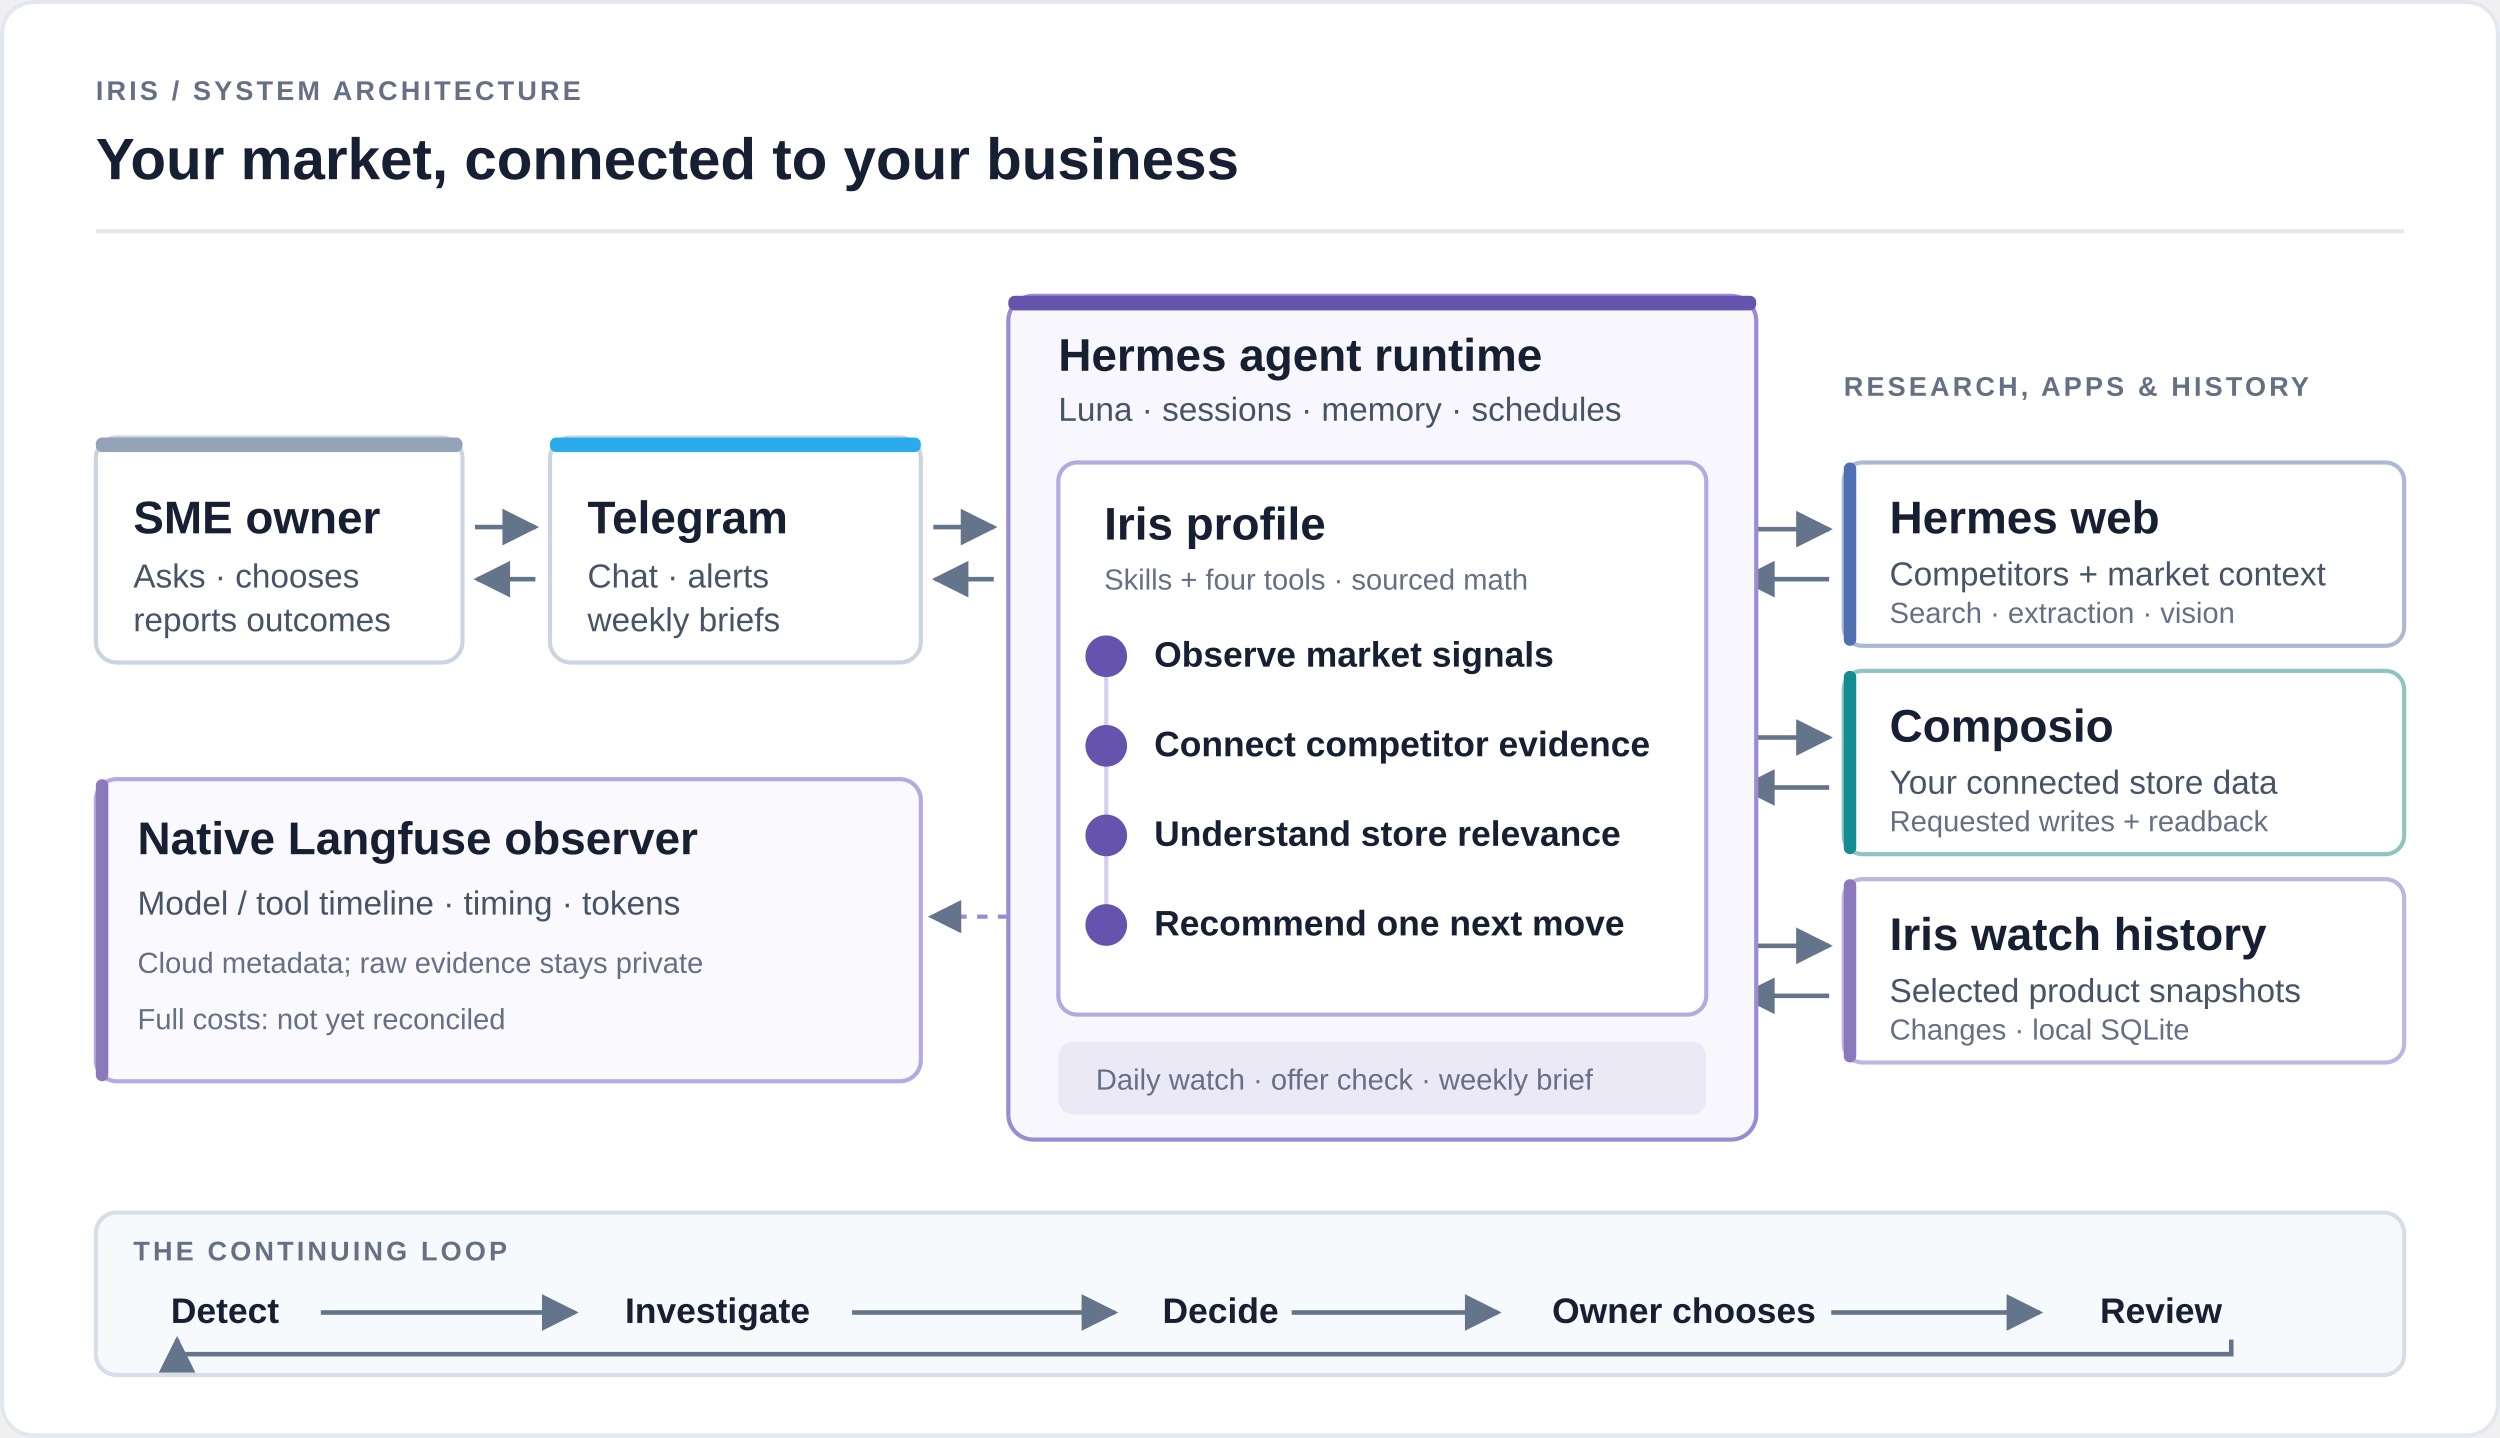
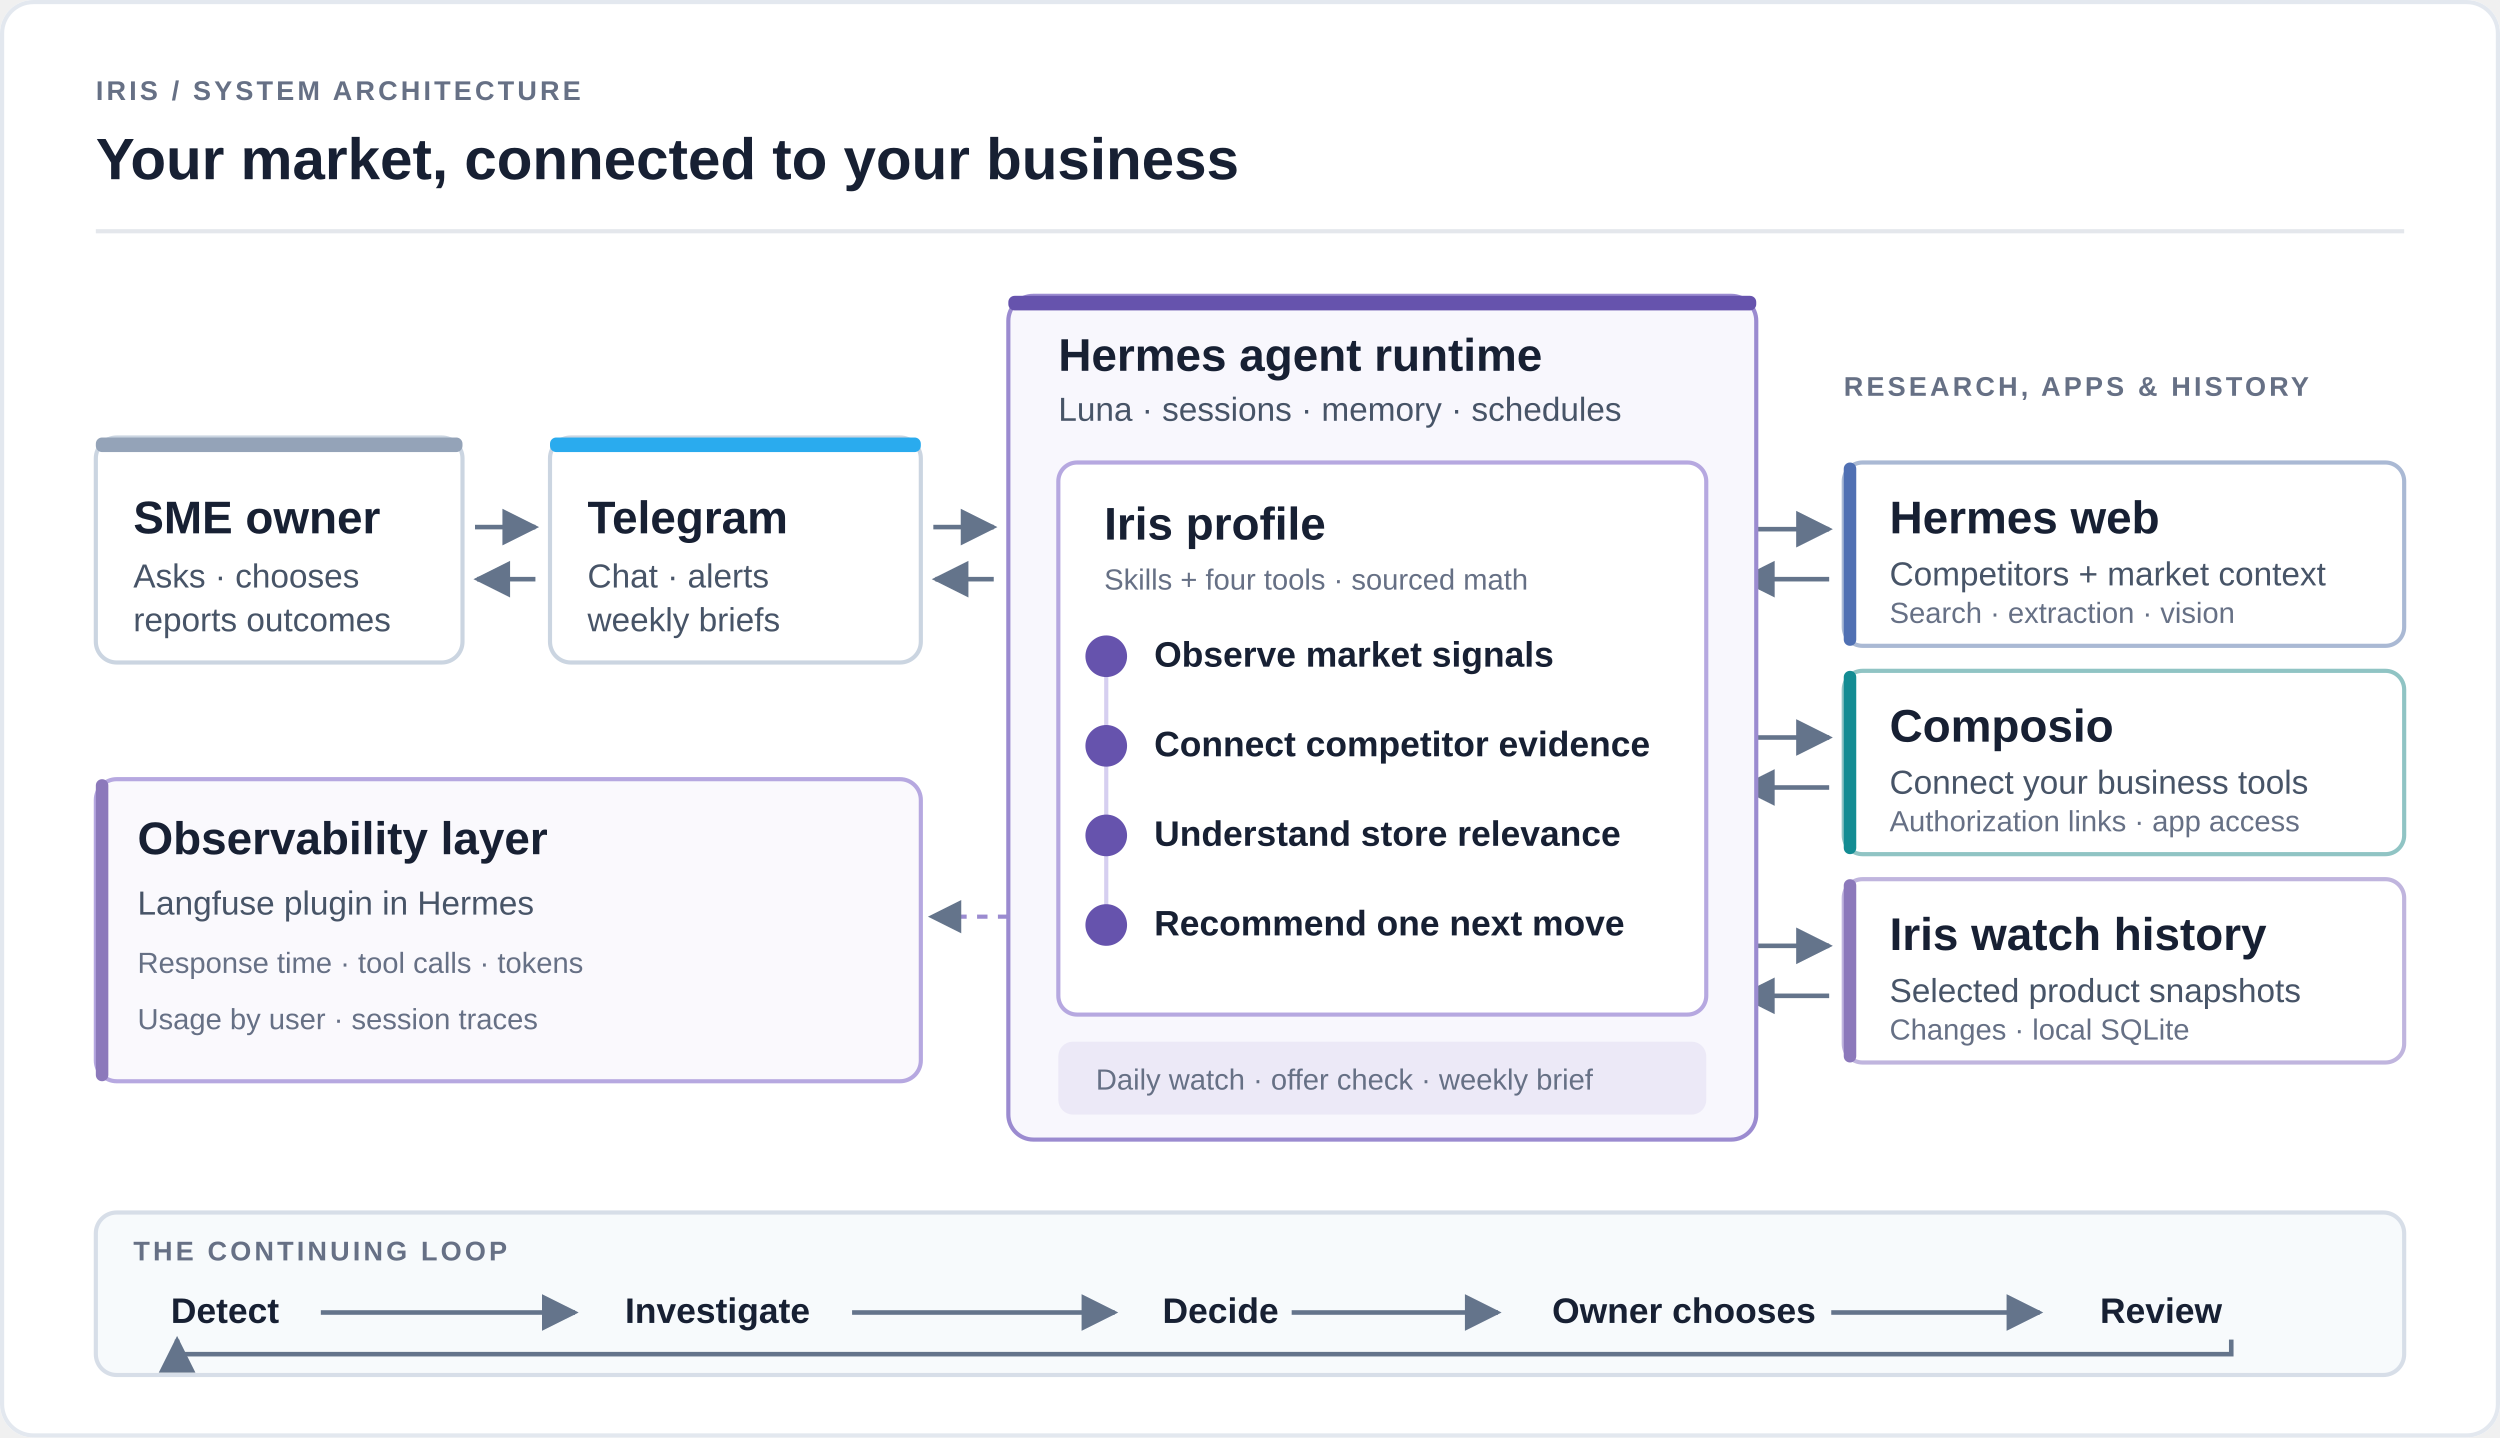
<svg xmlns="http://www.w3.org/2000/svg" width="1200" height="690" viewBox="0 0 1200 690" role="img" aria-labelledby="title desc">
  <defs>
    <marker id="arrow" viewBox="0 0 10 10" refX="9" refY="5" markerWidth="8" markerHeight="8" orient="auto-start-reverse">
      <path d="M 0 0 L 10 5 L 0 10 Z" fill="#64748b" />
    </marker>
    <style>
      text { font-family: "Segoe UI", Arial, sans-serif; fill: #172033; }
      .eyebrow { font-size: 13px; font-weight: 700; letter-spacing: 1.5px; fill: #667085; }
      .title { font-size: 28px; font-weight: 700; }
      .heading { font-size: 22px; font-weight: 700; }
      .body { font-size: 16px; fill: #475467; }
      .small { font-size: 14px; fill: #667085; }
      .step { font-size: 17px; font-weight: 600; }
      .arrow { fill: none; stroke: #64748b; stroke-width: 2.2; marker-end: url(#arrow); }
      .observer { fill: none; stroke: #9b8bd0; stroke-width: 2; stroke-dasharray: 5 5; marker-end: url(#arrow); }
    </style>
  </defs>
  <rect width="1200" height="690" rx="16" fill="#ffffff" />
  <rect x="1" y="1" width="1198" height="688" rx="15" fill="none" stroke="#e3e8ef" stroke-width="2" />
  <text class="eyebrow" x="46" y="48">IRIS / SYSTEM ARCHITECTURE</text>
  <text class="title" x="46" y="86">Your market, connected to your business</text>
  <line x1="46" y1="111" x2="1154" y2="111" stroke="#e4e7ec" stroke-width="2" />
  <path class="arrow" d="M 228 253 H 257" />
  <path class="arrow" d="M 257 278 H 229" />
  <path class="arrow" d="M 448 253 H 477" />
  <path class="arrow" d="M 477 278 H 449" />
  <path class="arrow" d="M 826 254 H 878" />
  <path class="arrow" d="M 878 278 H 836" />
  <path class="arrow" d="M 826 354 H 878" />
  <path class="arrow" d="M 878 378 H 836" />
  <path class="arrow" d="M 826 454 H 878" />
  <path class="arrow" d="M 878 478 H 836" />
  <path class="observer" d="M 484 440 H 447" />
  <rect x="46" y="210" width="176" height="108" rx="10" fill="#ffffff" stroke="#cbd5e1" stroke-width="2" />
  <rect x="46" y="210" width="176" height="7" rx="3" fill="#94a3b8" />
  <text class="heading" x="64" y="256">SME owner</text>
  <text class="body" x="64" y="282">Asks · chooses</text>
  <text class="body" x="64" y="303">reports outcomes</text>
  <rect x="264" y="210" width="178" height="108" rx="10" fill="#ffffff" stroke="#cbd5e1" stroke-width="2" />
  <rect x="264" y="210" width="178" height="7" rx="3" fill="#2aabee" />
  <text class="heading" x="282" y="256">Telegram</text>
  <text class="body" x="282" y="282">Chat · alerts</text>
  <text class="body" x="282" y="303">weekly briefs</text>
  <rect x="484" y="142" width="359" height="405" rx="12" fill="#f8f7fd" stroke="#9b8bd0" stroke-width="2" />
  <rect x="484" y="142" width="359" height="7" rx="3" fill="#6653ad" />
  <text class="heading" x="508" y="178">Hermes agent runtime</text>
  <text class="body" x="508" y="202">Luna · sessions · memory · schedules</text>
  <rect x="508" y="222" width="311" height="265" rx="9" fill="#ffffff" stroke="#b6a8e0" stroke-width="2" />
  <text class="heading" x="530" y="259">Iris profile</text>
  <text class="small" x="530" y="283">Skills + four tools · sourced math</text>
  <line x1="531" y1="310" x2="531" y2="448" stroke="#d6cff0" stroke-width="2" />
  <circle cx="531" cy="315" r="10" fill="#6653ad" />
  <circle cx="531" cy="358" r="10" fill="#6653ad" />
  <circle cx="531" cy="401" r="10" fill="#6653ad" />
  <circle cx="531" cy="444" r="10" fill="#6653ad" />
  <text class="step" x="554" y="320">Observe market signals</text>
  <text class="step" x="554" y="363">Connect competitor evidence</text>
  <text class="step" x="554" y="406">Understand store relevance</text>
  <text class="step" x="554" y="449">Recommend one next move</text>
  <rect x="508" y="500" width="311" height="35" rx="7" fill="#ece9f7" />
  <text class="small" x="526" y="523">Daily watch · offer check · weekly brief</text>
  <rect x="46" y="374" width="396" height="145" rx="10" fill="#faf9fd" stroke="#b6a8e0" stroke-width="2" />
  <rect x="46" y="374" width="6" height="145" rx="3" fill="#8c79bb" />
-   <text class="heading" x="66" y="410">Native Langfuse observer</text>
-   <text class="body" x="66" y="439">Model / tool timeline · timing · tokens</text>
-   <text class="small" x="66" y="467">Cloud metadata; raw evidence stays private</text>
-   <text class="small" x="66" y="494">Full costs: not yet reconciled</text>
+   <text class="heading" x="66" y="410">Observability layer</text>
+   <text class="body" x="66" y="439">Langfuse plugin in Hermes</text>
+   <text class="small" x="66" y="467">Response time · tool calls · tokens</text>
+   <text class="small" x="66" y="494">Usage by user · session traces</text>
  <text class="eyebrow" x="885" y="190">RESEARCH, APPS &amp; HISTORY</text>
  <rect x="885" y="222" width="269" height="88" rx="9" fill="#ffffff" stroke="#aab9d4" stroke-width="2" />
  <rect x="885" y="222" width="6" height="88" rx="3" fill="#5070b3" />
  <text class="heading" x="907" y="256">Hermes web</text>
  <text class="body" x="907" y="281">Competitors + market context</text>
  <text class="small" x="907" y="299">Search · extraction · vision</text>
  <rect x="885" y="322" width="269" height="88" rx="9" fill="#ffffff" stroke="#90c4c4" stroke-width="2" />
  <rect x="885" y="322" width="6" height="88" rx="3" fill="#138c93" />
  <text class="heading" x="907" y="356">Composio</text>
-   <text class="body" x="907" y="381">Your connected store data</text>
-   <text class="small" x="907" y="399">Requested writes + readback</text>
+   <text class="body" x="907" y="381">Connect your business tools</text>
+   <text class="small" x="907" y="399">Authorization links · app access</text>
  <rect x="885" y="422" width="269" height="88" rx="9" fill="#ffffff" stroke="#c0b5de" stroke-width="2" />
  <rect x="885" y="422" width="6" height="88" rx="3" fill="#8c79bb" />
  <text class="heading" x="907" y="456">Iris watch history</text>
  <text class="body" x="907" y="481">Selected product snapshots</text>
  <text class="small" x="907" y="499">Changes · local SQLite</text>
  <rect x="46" y="582" width="1108" height="78" rx="10" fill="#f7fafc" stroke="#d7dee8" stroke-width="2" />
  <text class="eyebrow" x="64" y="605">THE CONTINUING LOOP</text>
  <text class="step" x="82" y="635">Detect</text>
  <text class="step" x="300" y="635">Investigate</text>
  <text class="step" x="558" y="635">Decide</text>
  <text class="step" x="745" y="635">Owner chooses</text>
  <text class="step" x="1008" y="635">Review</text>
  <path class="arrow" d="M 154 630 H 276" />
  <path class="arrow" d="M 409 630 H 535" />
  <path class="arrow" d="M 620 630 H 719" />
  <path class="arrow" d="M 879 630 H 979" />
  <path class="arrow" d="M 1071 643 V 650 H 85 V 643" />
</svg>
